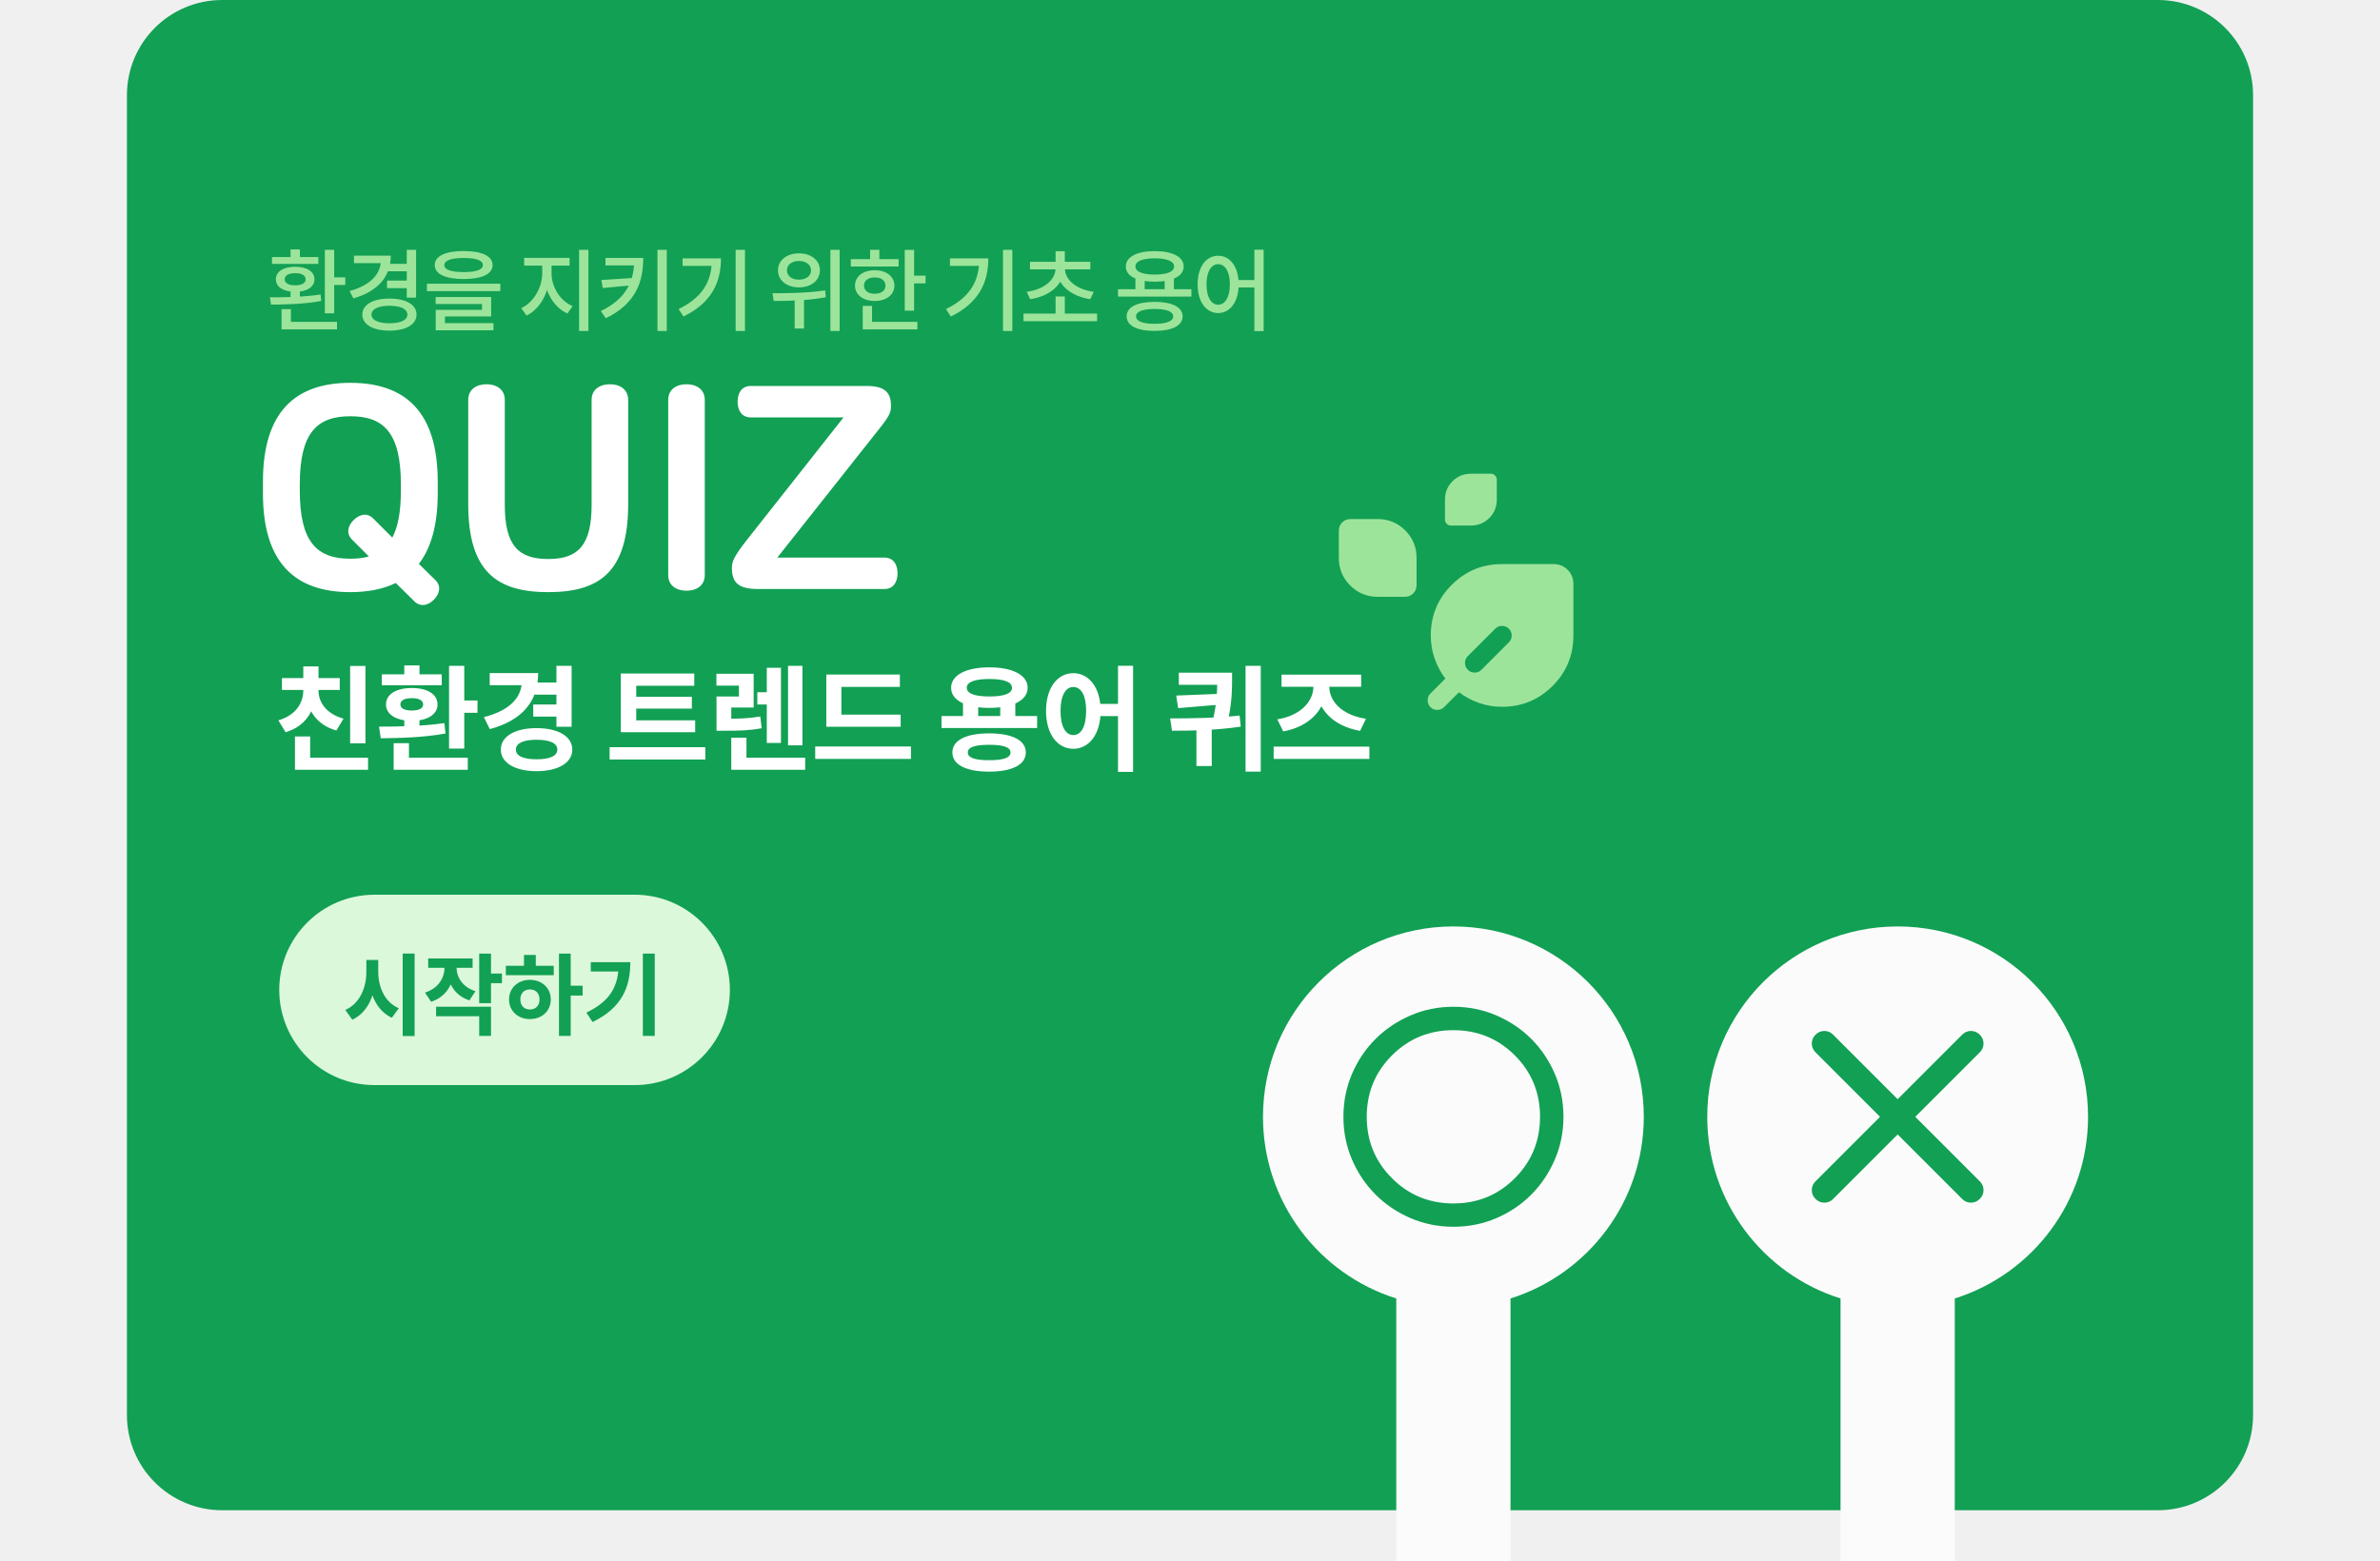
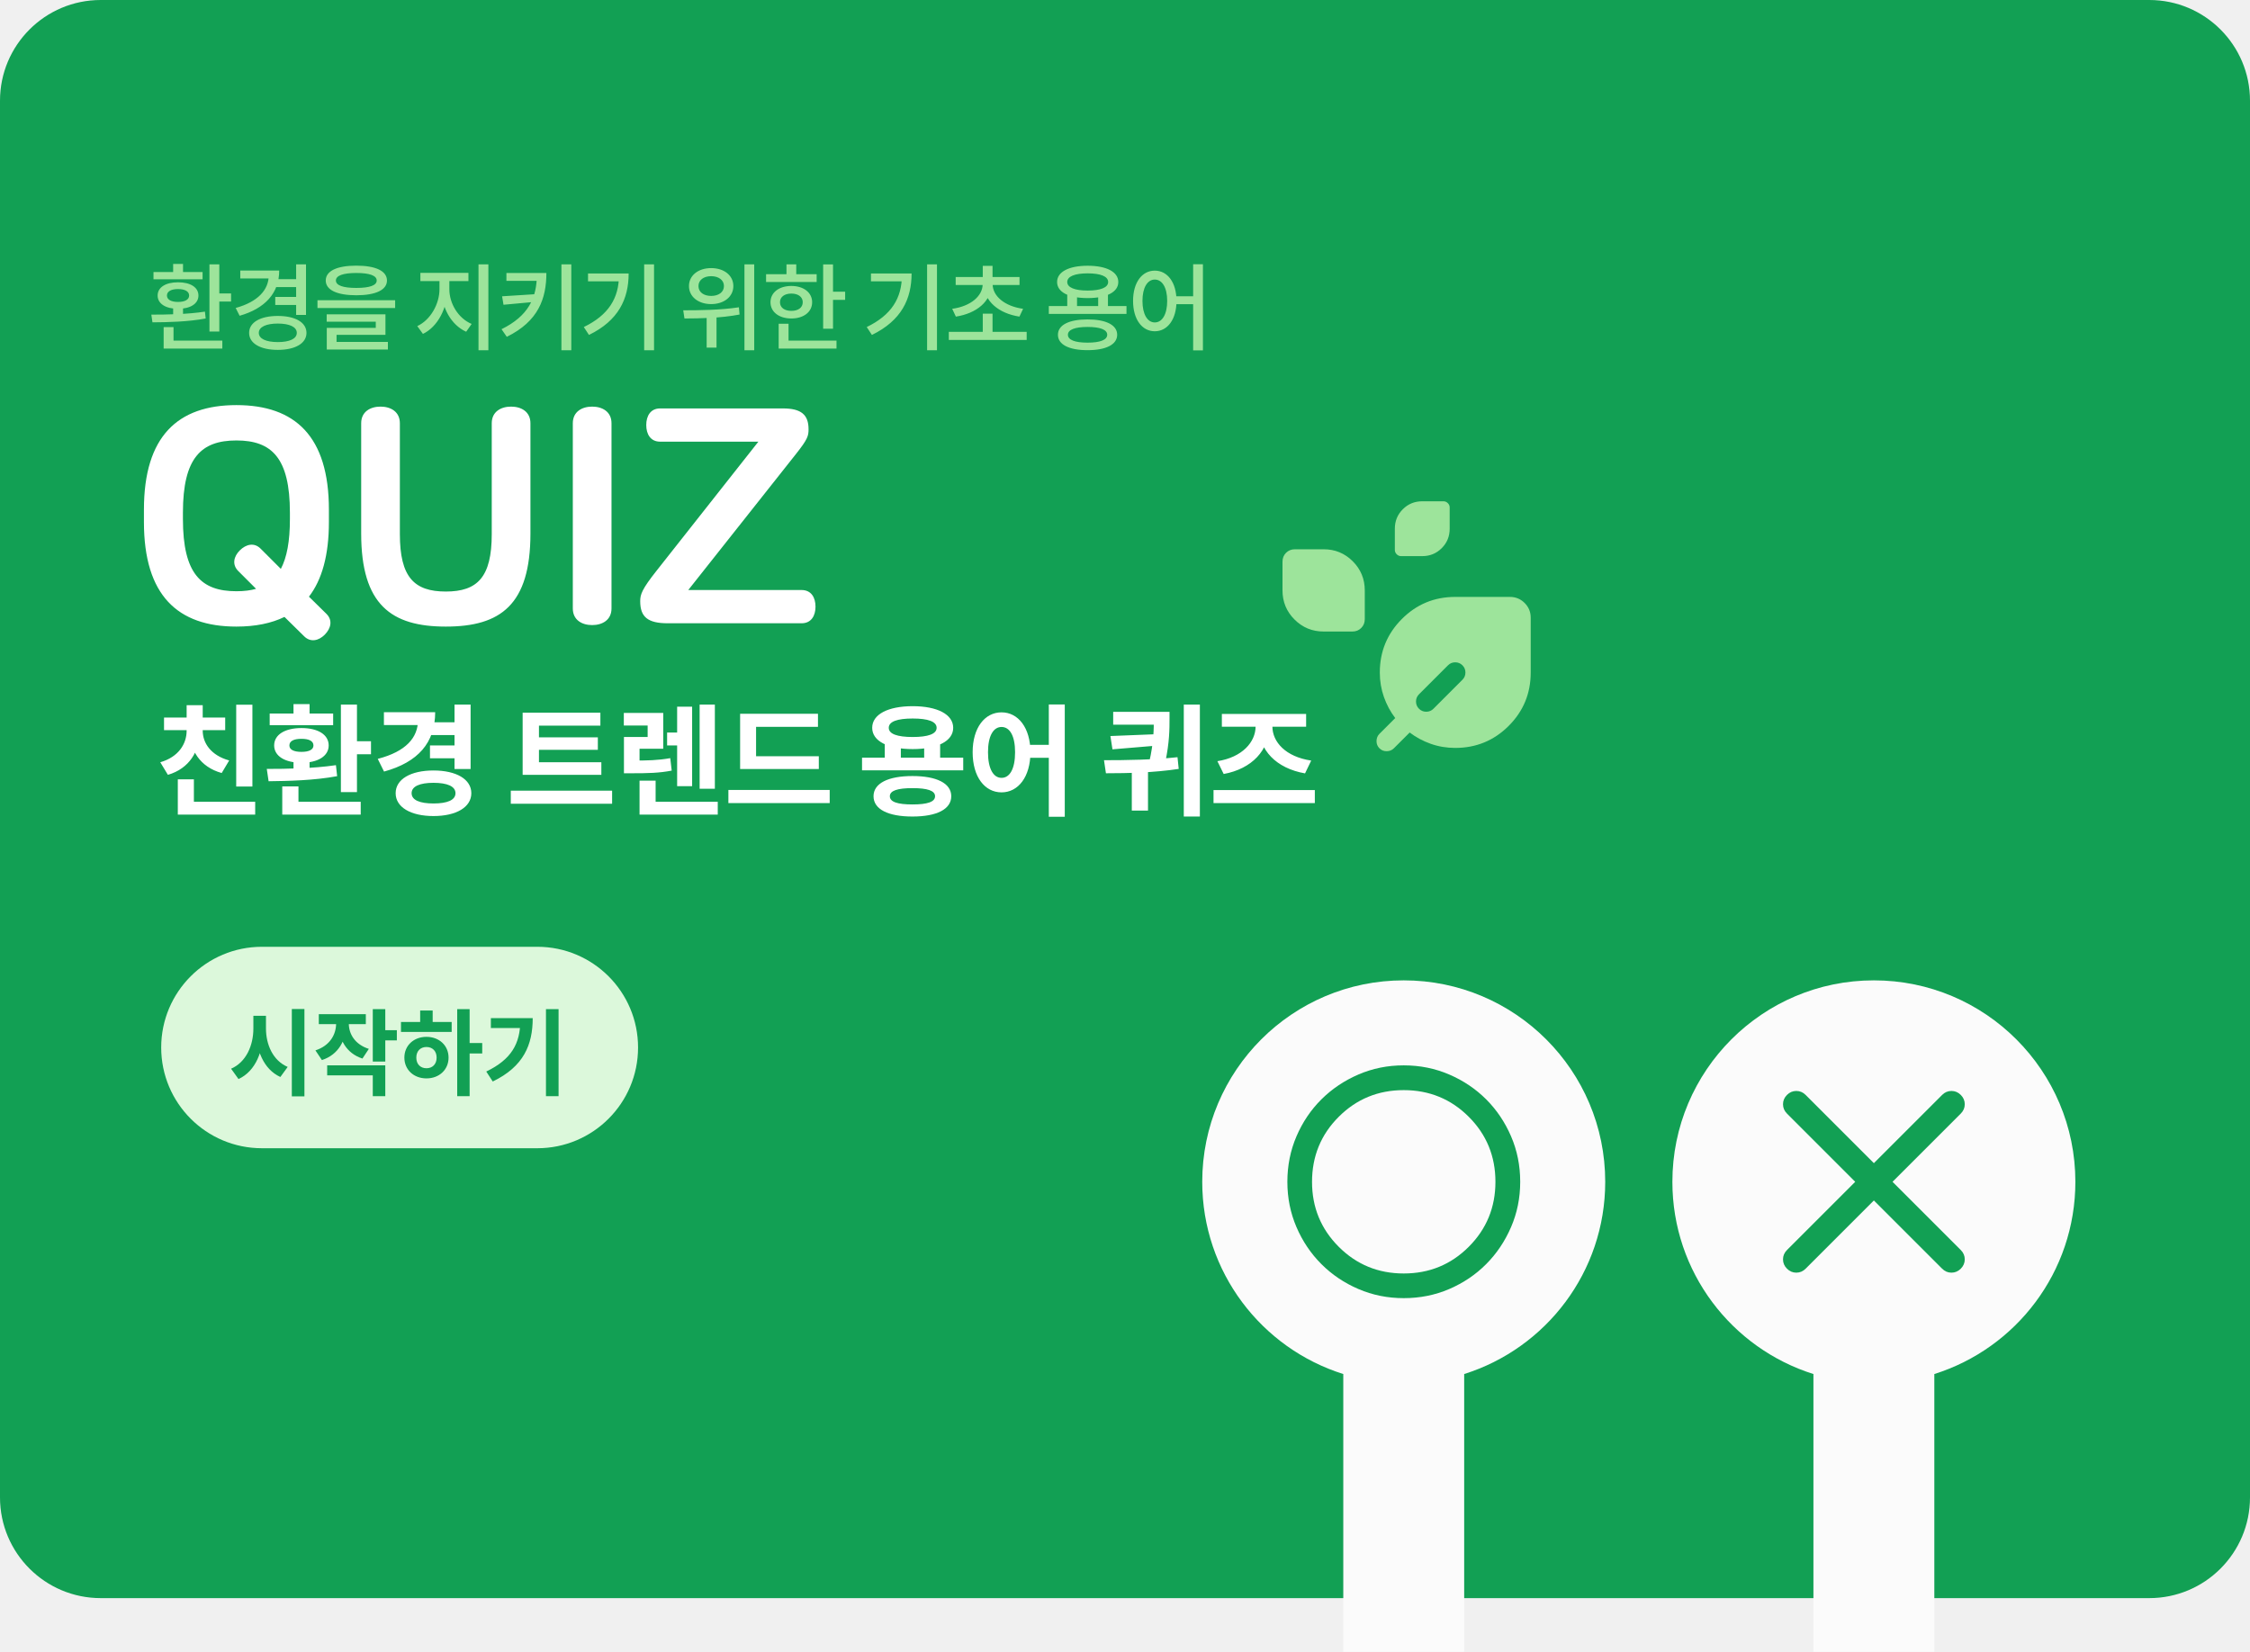
- <svg xmlns="http://www.w3.org/2000/svg" width="375" height="246" viewBox="0 0 375 246" fill="none">
-   <rect x="20" width="335" height="238" rx="15" fill="#12A054" />
-   <path fill-rule="evenodd" clip-rule="evenodd" d="M238 204.627C250.171 200.804 259 189.433 259 176C259 159.431 245.569 146 229 146C212.431 146 199 159.431 199 176C199 189.433 207.829 200.804 220 204.627V246H238V204.627Z" fill="#FBFBFB" />
-   <mask id="mask0_350_5187" style="mask-type:alpha" maskUnits="userSpaceOnUse" x="209" y="156" width="40" height="40">
-     <rect x="209" y="156" width="40" height="40" fill="#D9D9D9" />
+ <svg xmlns="http://www.w3.org/2000/svg" width="335" height="246" viewBox="0 0 335 246" fill="none">
+   <rect width="335" height="238" rx="15" fill="#12A054" />
+   <path fill-rule="evenodd" clip-rule="evenodd" d="M218 204.627C230.171 200.804 239 189.433 239 176C239 159.431 225.569 146 209 146C192.431 146 179 159.431 179 176C179 189.433 187.829 200.804 200 204.627V246H218V204.627Z" fill="#FBFBFB" />
+   <mask id="mask0_955_5282" style="mask-type:alpha" maskUnits="userSpaceOnUse" x="189" y="156" width="40" height="40">
+     <rect x="189" y="156" width="40" height="40" fill="#D9D9D9" />
  </mask>
-   <g mask="url(#mask0_350_5187)">
-     <path d="M229.002 193.326C226.609 193.326 224.359 192.874 222.253 191.968C220.147 191.063 218.31 189.827 216.742 188.258C215.173 186.69 213.937 184.854 213.031 182.749C212.126 180.644 211.674 178.395 211.674 176.002C211.674 173.591 212.126 171.332 213.031 169.226C213.937 167.119 215.172 165.287 216.739 163.727C218.306 162.167 220.142 160.933 222.247 160.023C224.353 159.113 226.602 158.658 228.996 158.658C231.409 158.658 233.669 159.113 235.776 160.022C237.884 160.931 239.717 162.164 241.276 163.722C242.834 165.281 244.068 167.113 244.978 169.22C245.887 171.326 246.342 173.586 246.342 176C246.342 178.395 245.887 180.645 244.977 182.751C244.067 184.857 242.833 186.693 241.273 188.26C239.713 189.827 237.881 191.063 235.777 191.968C233.672 192.874 231.414 193.326 229.002 193.326ZM229 189.653C232.808 189.653 236.035 188.328 238.682 185.678C241.33 183.028 242.653 179.802 242.653 176C242.653 172.192 241.33 168.965 238.682 166.318C236.035 163.67 232.805 162.347 228.992 162.347C225.198 162.347 221.975 163.67 219.324 166.318C216.672 168.965 215.347 172.195 215.347 176.008C215.347 179.802 216.672 183.025 219.322 185.676C221.972 188.328 225.198 189.653 229 189.653Z" fill="#12A054" />
+   <g mask="url(#mask0_955_5282)">
+     <path d="M209.002 193.326C206.609 193.326 204.359 192.874 202.253 191.968C200.147 191.063 198.31 189.827 196.742 188.258C195.173 186.69 193.937 184.854 193.031 182.749C192.126 180.644 191.674 178.395 191.674 176.002C191.674 173.591 192.126 171.332 193.031 169.226C193.937 167.119 195.172 165.287 196.739 163.727C198.306 162.167 200.142 160.933 202.247 160.023C204.353 159.113 206.602 158.658 208.996 158.658C211.409 158.658 213.669 159.113 215.776 160.022C217.884 160.931 219.717 162.164 221.276 163.722C222.834 165.281 224.068 167.113 224.978 169.22C225.887 171.326 226.342 173.586 226.342 176C226.342 178.395 225.887 180.645 224.977 182.751C224.067 184.857 222.833 186.693 221.273 188.26C219.713 189.827 217.881 191.063 215.777 191.968C213.672 192.874 211.414 193.326 209.002 193.326ZM209 189.653C212.808 189.653 216.035 188.328 218.682 185.678C221.33 183.028 222.653 179.802 222.653 176C222.653 172.192 221.33 168.965 218.682 166.318C216.035 163.67 212.805 162.347 208.992 162.347C205.198 162.347 201.975 163.67 199.324 166.318C196.672 168.965 195.347 172.195 195.347 176.008C195.347 179.802 196.672 183.025 199.322 185.676C201.972 188.328 205.198 189.653 209 189.653Z" fill="#12A054" />
  </g>
-   <path fill-rule="evenodd" clip-rule="evenodd" d="M308 204.627C320.171 200.804 329 189.433 329 176C329 159.431 315.569 146 299 146C282.431 146 269 159.431 269 176C269 189.433 277.829 200.804 290 204.627V246H308V204.627Z" fill="#FBFBFB" />
-   <mask id="mask1_350_5187" style="mask-type:alpha" maskUnits="userSpaceOnUse" x="275" y="152" width="48" height="48">
-     <rect x="275" y="152" width="48" height="48" fill="#D9D9D9" />
+   <path fill-rule="evenodd" clip-rule="evenodd" d="M288 204.627C300.171 200.804 309 189.433 309 176C309 159.431 295.569 146 279 146C262.431 146 249 159.431 249 176C249 189.433 257.829 200.804 270 204.627V246H288V204.627Z" fill="#FBFBFB" />
+   <mask id="mask1_955_5282" style="mask-type:alpha" maskUnits="userSpaceOnUse" x="255" y="152" width="48" height="48">
+     <rect x="255" y="152" width="48" height="48" fill="#D9D9D9" />
  </mask>
-   <g mask="url(#mask1_350_5187)">
-     <path d="M299 178.778L288.839 188.939C288.445 189.334 287.982 189.531 287.45 189.531C286.918 189.531 286.455 189.334 286.061 188.939C285.667 188.545 285.47 188.082 285.47 187.55C285.47 187.018 285.667 186.555 286.061 186.161L296.222 176L286.061 165.839C285.667 165.445 285.47 164.982 285.47 164.45C285.47 163.918 285.667 163.455 286.061 163.061C286.455 162.667 286.918 162.47 287.45 162.47C287.982 162.47 288.445 162.667 288.839 163.061L299 173.222L309.161 163.061C309.555 162.667 310.018 162.47 310.55 162.47C311.082 162.47 311.545 162.667 311.939 163.061C312.334 163.455 312.531 163.918 312.531 164.45C312.531 164.982 312.334 165.445 311.939 165.839L301.778 176L311.939 186.161C312.334 186.555 312.531 187.018 312.531 187.55C312.531 188.082 312.334 188.545 311.939 188.939C311.545 189.334 311.082 189.531 310.55 189.531C310.018 189.531 309.555 189.334 309.161 188.939L299 178.778Z" fill="#12A054" />
+   <g mask="url(#mask1_955_5282)">
+     <path d="M279 178.778L268.839 188.939C268.445 189.334 267.982 189.531 267.45 189.531C266.918 189.531 266.455 189.334 266.061 188.939C265.667 188.545 265.47 188.082 265.47 187.55C265.47 187.018 265.667 186.555 266.061 186.161L276.222 176L266.061 165.839C265.667 165.445 265.47 164.982 265.47 164.45C265.47 163.918 265.667 163.455 266.061 163.061C266.455 162.667 266.918 162.47 267.45 162.47C267.982 162.47 268.445 162.667 268.839 163.061L279 173.222L289.161 163.061C289.555 162.667 290.018 162.47 290.55 162.47C291.082 162.47 291.545 162.667 291.939 163.061C292.334 163.455 292.531 163.918 292.531 164.45C292.531 164.982 292.334 165.445 291.939 165.839L281.778 176L291.939 186.161C292.334 186.555 292.531 187.018 292.531 187.55C292.531 188.082 292.334 188.545 291.939 188.939C291.545 189.334 291.082 189.531 290.55 189.531C290.018 189.531 289.555 189.334 289.161 188.939L279 178.778Z" fill="#12A054" />
  </g>
-   <path d="M55.2 60.33C63.93 60.33 68.97 64.965 68.97 75.9V77.745C68.97 82.695 67.935 86.34 66 88.86L68.61 91.425C69.555 92.37 69.285 93.585 68.34 94.53C67.44 95.43 66.225 95.7 65.28 94.755L62.355 91.875C60.42 92.82 58.035 93.315 55.2 93.315C46.47 93.315 41.43 88.68 41.43 77.745V75.9C41.43 64.965 46.47 60.33 55.2 60.33ZM55.2 65.595C49.935 65.595 47.235 68.205 47.235 76.35V77.295C47.235 85.44 49.935 88.05 55.2 88.05C56.37 88.05 57.36 87.915 58.125 87.69L55.47 85.035C54.525 84.09 54.795 82.875 55.695 81.975C56.64 81.03 57.855 80.76 58.8 81.705L61.815 84.72C62.715 83.01 63.165 80.625 63.165 77.295V76.35C63.165 68.205 60.465 65.595 55.2 65.595ZM76.656 60.555C78.186 60.555 79.536 61.32 79.536 63.03V79.545C79.536 85.935 81.651 88.095 86.376 88.095C91.101 88.095 93.216 85.935 93.216 79.545V63.03C93.216 61.32 94.566 60.555 96.096 60.555C97.626 60.555 98.976 61.32 98.976 63.03V79.455C98.976 90.075 94.521 93.315 86.376 93.315C78.276 93.315 73.776 90.075 73.776 79.455V63.03C73.776 61.32 75.126 60.555 76.656 60.555ZM108.166 60.555C109.696 60.555 111.046 61.32 111.046 63.03V90.615C111.046 92.325 109.696 93.09 108.166 93.09C106.636 93.09 105.286 92.325 105.286 90.615V63.03C105.286 61.32 106.636 60.555 108.166 60.555ZM118.29 60.825H136.56C139.305 60.825 140.385 61.77 140.385 63.93C140.385 64.92 140.25 65.415 138.54 67.575L122.475 87.87H139.35C140.79 87.87 141.42 88.995 141.42 90.345C141.42 91.695 140.79 92.82 139.35 92.82H119.415C116.445 92.82 115.32 91.875 115.32 89.535C115.32 88.545 115.545 87.78 117.795 84.945L132.915 65.775H118.29C116.85 65.775 116.22 64.65 116.22 63.3C116.22 61.95 116.85 60.825 118.29 60.825Z" fill="white" />
-   <mask id="mask2_350_5187" style="mask-type:alpha" maskUnits="userSpaceOnUse" x="204" y="68" width="49" height="49">
-     <rect x="204" y="68" width="49" height="49" fill="#D9D9D9" />
+   <path d="M35.2 60.33C43.93 60.33 48.97 64.965 48.97 75.9V77.745C48.97 82.695 47.935 86.34 46 88.86L48.61 91.425C49.555 92.37 49.285 93.585 48.34 94.53C47.44 95.43 46.225 95.7 45.28 94.755L42.355 91.875C40.42 92.82 38.035 93.315 35.2 93.315C26.47 93.315 21.43 88.68 21.43 77.745V75.9C21.43 64.965 26.47 60.33 35.2 60.33ZM35.2 65.595C29.935 65.595 27.235 68.205 27.235 76.35V77.295C27.235 85.44 29.935 88.05 35.2 88.05C36.37 88.05 37.36 87.915 38.125 87.69L35.47 85.035C34.525 84.09 34.795 82.875 35.695 81.975C36.64 81.03 37.855 80.76 38.8 81.705L41.815 84.72C42.715 83.01 43.165 80.625 43.165 77.295V76.35C43.165 68.205 40.465 65.595 35.2 65.595ZM56.656 60.555C58.186 60.555 59.536 61.32 59.536 63.03V79.545C59.536 85.935 61.651 88.095 66.376 88.095C71.101 88.095 73.216 85.935 73.216 79.545V63.03C73.216 61.32 74.566 60.555 76.096 60.555C77.626 60.555 78.976 61.32 78.976 63.03V79.455C78.976 90.075 74.521 93.315 66.376 93.315C58.276 93.315 53.776 90.075 53.776 79.455V63.03C53.776 61.32 55.126 60.555 56.656 60.555ZM88.166 60.555C89.696 60.555 91.046 61.32 91.046 63.03V90.615C91.046 92.325 89.696 93.09 88.166 93.09C86.636 93.09 85.286 92.325 85.286 90.615V63.03C85.286 61.32 86.636 60.555 88.166 60.555ZM98.29 60.825H116.56C119.305 60.825 120.385 61.77 120.385 63.93C120.385 64.92 120.25 65.415 118.54 67.575L102.475 87.87H119.35C120.79 87.87 121.42 88.995 121.42 90.345C121.42 91.695 120.79 92.82 119.35 92.82H99.415C96.445 92.82 95.32 91.875 95.32 89.535C95.32 88.545 95.545 87.78 97.795 84.945L112.915 65.775H98.29C96.85 65.775 96.22 64.65 96.22 63.3C96.22 61.95 96.85 60.825 98.29 60.825Z" fill="white" />
+   <mask id="mask2_955_5282" style="mask-type:alpha" maskUnits="userSpaceOnUse" x="184" y="68" width="49" height="49">
+     <rect x="184" y="68" width="49" height="49" fill="#D9D9D9" />
  </mask>
-   <g mask="url(#mask2_350_5187)">
-     <path d="M228.598 82.821C228.352 82.821 228.137 82.728 227.952 82.544C227.768 82.359 227.676 82.144 227.676 81.898V78.738C227.676 77.596 228.071 76.63 228.861 75.84C229.652 75.049 230.618 74.654 231.759 74.654H234.919C235.165 74.654 235.381 74.747 235.565 74.931C235.75 75.116 235.842 75.331 235.842 75.577V78.738C235.842 79.879 235.447 80.845 234.656 81.635C233.866 82.426 232.9 82.821 231.759 82.821H228.598ZM217.075 94.05C215.376 94.05 213.93 93.454 212.738 92.261C211.546 91.069 210.95 89.624 210.95 87.925V83.645C210.95 83.119 211.126 82.68 211.478 82.328C211.83 81.976 212.269 81.8 212.795 81.8H217.075C218.773 81.8 220.219 82.396 221.411 83.588C222.603 84.781 223.2 86.226 223.2 87.925V92.205C223.2 92.731 223.024 93.17 222.671 93.522C222.319 93.874 221.88 94.05 221.354 94.05H217.075ZM236.667 111.384C235.392 111.384 234.177 111.18 233.021 110.772C231.865 110.364 230.82 109.802 229.886 109.088L227.534 111.439C227.251 111.722 226.896 111.867 226.468 111.873C226.04 111.88 225.678 111.735 225.383 111.439C225.087 111.144 224.942 110.782 224.949 110.354C224.955 109.926 225.1 109.571 225.383 109.288L227.734 106.936C227.02 106.001 226.458 104.956 226.05 103.801C225.642 102.645 225.438 101.43 225.438 100.155C225.438 97.04 226.53 94.385 228.716 92.189C230.902 89.993 233.552 88.895 236.667 88.895H244.806C245.667 88.895 246.399 89.196 247.003 89.8C247.606 90.403 247.907 91.135 247.907 91.996V100.155C247.907 103.27 246.813 105.92 244.623 108.106C242.434 110.292 239.781 111.384 236.667 111.384ZM231.272 105.55C231.568 105.846 231.926 105.994 232.348 105.994C232.769 105.994 233.128 105.846 233.424 105.55L237.742 101.231C238.038 100.935 238.186 100.577 238.186 100.155C238.186 99.734 238.038 99.375 237.742 99.079C237.447 98.784 237.088 98.636 236.667 98.636C236.245 98.636 235.887 98.784 235.591 99.079L231.272 103.398C230.976 103.694 230.828 104.053 230.828 104.474C230.828 104.896 230.976 105.254 231.272 105.55Z" fill="#9DE49B" />
+   <g mask="url(#mask2_955_5282)">
+     <path d="M208.598 82.821C208.352 82.821 208.137 82.728 207.952 82.544C207.768 82.359 207.676 82.144 207.676 81.898V78.738C207.676 77.596 208.071 76.63 208.861 75.84C209.652 75.049 210.618 74.654 211.759 74.654H214.919C215.165 74.654 215.381 74.747 215.565 74.931C215.75 75.116 215.842 75.331 215.842 75.577V78.738C215.842 79.879 215.447 80.845 214.656 81.635C213.866 82.426 212.9 82.821 211.759 82.821H208.598ZM197.075 94.05C195.376 94.05 193.93 93.454 192.738 92.261C191.546 91.069 190.95 89.624 190.95 87.925V83.645C190.95 83.119 191.126 82.68 191.478 82.328C191.83 81.976 192.269 81.8 192.795 81.8H197.075C198.773 81.8 200.219 82.396 201.411 83.588C202.603 84.781 203.2 86.226 203.2 87.925V92.205C203.2 92.731 203.024 93.17 202.671 93.522C202.319 93.874 201.88 94.05 201.354 94.05H197.075ZM216.667 111.384C215.392 111.384 214.177 111.18 213.021 110.772C211.865 110.364 210.82 109.802 209.886 109.088L207.534 111.439C207.251 111.722 206.896 111.867 206.468 111.873C206.04 111.88 205.678 111.735 205.383 111.439C205.087 111.144 204.942 110.782 204.949 110.354C204.955 109.926 205.1 109.571 205.383 109.288L207.734 106.936C207.02 106.001 206.458 104.956 206.05 103.801C205.642 102.645 205.438 101.43 205.438 100.155C205.438 97.04 206.53 94.385 208.716 92.189C210.902 89.993 213.552 88.895 216.667 88.895H224.806C225.667 88.895 226.399 89.196 227.003 89.8C227.606 90.403 227.907 91.135 227.907 91.996V100.155C227.907 103.27 226.813 105.92 224.623 108.106C222.434 110.292 219.781 111.384 216.667 111.384ZM211.272 105.55C211.568 105.846 211.926 105.994 212.348 105.994C212.769 105.994 213.128 105.846 213.424 105.55L217.742 101.231C218.038 100.935 218.186 100.577 218.186 100.155C218.186 99.734 218.038 99.375 217.742 99.079C217.447 98.784 217.088 98.636 216.667 98.636C216.245 98.636 215.887 98.784 215.591 99.079L211.272 103.398C210.976 103.694 210.828 104.053 210.828 104.474C210.828 104.896 210.976 105.254 211.272 105.55Z" fill="#9DE49B" />
  </g>
-   <path d="M55.168 104.952H57.58V117.138H55.168V104.952ZM46.474 119.406H57.994V121.314H46.474V119.406ZM46.474 116.058H48.868V120.522H46.474V116.058ZM47.788 108.228H49.75V108.822C49.75 111.81 48.22 114.456 44.998 115.392L43.864 113.52C46.6 112.728 47.788 110.766 47.788 108.822V108.228ZM48.238 108.228H50.182V108.822C50.182 110.64 51.388 112.494 54.124 113.25L53.008 115.122C49.768 114.222 48.238 111.684 48.238 108.822V108.228ZM44.422 106.86H53.53V108.732H44.422V106.86ZM47.788 105.024H50.182V107.634H47.788V105.024ZM70.755 104.934H73.149V117.966H70.755V104.934ZM72.303 110.388H75.237V112.332H72.303V110.388ZM62.025 119.406H73.707V121.314H62.025V119.406ZM62.025 117.12H64.437V119.964H62.025V117.12ZM63.699 112.944H66.093V115.374H63.699V112.944ZM59.991 116.346L59.721 114.51C62.619 114.51 66.633 114.456 70.017 113.952L70.197 115.59C66.741 116.238 62.835 116.31 59.991 116.346ZM60.153 106.266H69.603V107.994H60.153V106.266ZM64.887 108.426C67.335 108.426 68.937 109.398 68.937 111.018C68.937 112.602 67.335 113.592 64.887 113.592C62.439 113.592 60.819 112.602 60.819 111.018C60.819 109.398 62.439 108.426 64.887 108.426ZM64.887 110.028C63.753 110.028 63.087 110.352 63.087 111.018C63.087 111.648 63.753 111.972 64.887 111.972C66.003 111.972 66.669 111.648 66.669 111.018C66.669 110.352 66.003 110.028 64.887 110.028ZM63.699 104.862H66.093V107.004H63.699V104.862ZM84.145 107.562H88.051V109.47H84.145V107.562ZM84.019 111.018H87.925V112.926H84.019V111.018ZM87.673 104.934H90.067V114.528H87.673V104.934ZM82.237 106.068H84.793C84.793 110.604 82.237 113.52 77.179 114.906L76.243 113.016C80.473 111.918 82.237 109.83 82.237 107.22V106.068ZM77.161 106.068H83.911V107.976H77.161V106.068ZM84.541 114.744C87.925 114.744 90.175 116.04 90.175 118.128C90.175 120.216 87.925 121.53 84.541 121.53C81.157 121.53 78.907 120.216 78.907 118.128C78.907 116.04 81.157 114.744 84.541 114.744ZM84.541 116.58C82.507 116.58 81.283 117.102 81.283 118.128C81.283 119.154 82.507 119.658 84.541 119.658C86.593 119.658 87.817 119.154 87.817 118.128C87.817 117.102 86.593 116.58 84.541 116.58ZM97.816 113.52H109.534V115.392H97.816V113.52ZM96.052 117.75H111.136V119.694H96.052V117.75ZM97.816 106.14H109.39V108.066H100.246V114.042H97.816V106.14ZM99.508 109.812H109.012V111.666H99.508V109.812ZM112.898 113.268H114.05C116.426 113.268 117.956 113.232 119.792 112.908L120.008 114.762C118.136 115.122 116.498 115.158 114.05 115.158H112.898V113.268ZM112.88 106.176H118.748V111.504H115.22V114.132H112.898V109.758H116.426V108.048H112.88V106.176ZM119.324 109.092H122.474V111.018H119.324V109.092ZM124.166 104.934H126.434V117.462H124.166V104.934ZM120.818 105.24H123.05V117.084H120.818V105.24ZM115.22 119.406H126.866V121.314H115.22V119.406ZM115.22 116.256H117.614V120.828H115.22V116.256ZM130.195 112.62H141.913V114.528H130.195V112.62ZM128.449 117.642H143.533V119.604H128.449V117.642ZM130.195 106.302H141.787V108.246H132.571V113.412H130.195V106.302ZM151.732 110.514H154.126V113.574H151.732V110.514ZM157.6 110.514H159.976V113.574H157.6V110.514ZM148.348 112.836H163.414V114.726H148.348V112.836ZM155.854 115.572C159.454 115.572 161.632 116.652 161.632 118.578C161.632 120.522 159.454 121.602 155.854 121.602C152.236 121.602 150.058 120.522 150.058 118.578C150.058 116.652 152.236 115.572 155.854 115.572ZM155.854 117.372C153.622 117.372 152.488 117.75 152.488 118.578C152.488 119.424 153.622 119.802 155.854 119.802C158.086 119.802 159.22 119.424 159.22 118.578C159.22 117.75 158.086 117.372 155.854 117.372ZM155.89 105.168C159.562 105.168 161.92 106.392 161.92 108.39C161.92 110.37 159.562 111.558 155.89 111.558C152.2 111.558 149.86 110.37 149.86 108.39C149.86 106.392 152.2 105.168 155.89 105.168ZM155.89 107.004C153.604 107.004 152.326 107.454 152.326 108.39C152.326 109.308 153.604 109.758 155.89 109.758C158.176 109.758 159.454 109.308 159.454 108.39C159.454 107.454 158.176 107.004 155.89 107.004ZM169.118 106.086C171.602 106.086 173.42 108.39 173.42 112.026C173.42 115.698 171.602 118.002 169.118 118.002C166.616 118.002 164.816 115.698 164.816 112.026C164.816 108.39 166.616 106.086 169.118 106.086ZM169.118 108.264C167.912 108.264 167.102 109.578 167.102 112.026C167.102 114.51 167.912 115.842 169.118 115.842C170.342 115.842 171.134 114.51 171.134 112.026C171.134 109.578 170.342 108.264 169.118 108.264ZM176.156 104.916H178.532V121.638H176.156V104.916ZM172.718 110.928H177.164V112.854H172.718V110.928ZM185.741 106.014H192.869V107.922H185.741V106.014ZM191.789 106.014H194.129V107.058C194.129 108.534 194.129 110.532 193.499 113.502H191.105C191.789 110.568 191.789 108.516 191.789 107.058V106.014ZM192.077 109.344V111.054L185.633 111.594L185.327 109.614L192.077 109.344ZM188.513 113.952H190.925V120.72H188.513V113.952ZM196.253 104.934H198.647V121.602H196.253V104.934ZM184.661 115.158L184.373 113.214C187.685 113.214 191.717 113.16 195.317 112.764L195.497 114.51C191.807 115.068 187.919 115.158 184.661 115.158ZM200.68 117.66H215.764V119.604H200.68V117.66ZM206.944 107.238H208.96V108.192C208.96 111.684 206.44 114.492 202.192 115.266L201.256 113.358C204.964 112.782 206.944 110.496 206.944 108.192V107.238ZM207.43 107.238H209.446V108.192C209.446 110.496 211.426 112.71 215.224 113.268L214.306 115.176C209.986 114.42 207.43 111.684 207.43 108.192V107.238ZM201.922 106.32H214.468V108.228H201.922V106.32Z" fill="white" />
-   <path d="M51.184 39.366H52.654V49.376H51.184V39.366ZM52.094 43.706H54.404V44.91H52.094V43.706ZM44.366 50.72H53.102V51.91H44.366V50.72ZM44.366 48.718H45.836V51.07H44.366V48.718ZM45.78 45.568H47.25V47.374H45.78V45.568ZM42.7 48.004L42.532 46.856C44.772 46.856 47.894 46.814 50.512 46.408L50.624 47.43C47.95 47.934 44.912 47.99 42.7 48.004ZM42.854 40.514H50.162V41.592H42.854V40.514ZM46.508 42.04C48.342 42.04 49.546 42.782 49.546 44.014C49.546 45.232 48.342 45.988 46.508 45.988C44.674 45.988 43.47 45.232 43.47 44.014C43.47 42.782 44.674 42.04 46.508 42.04ZM46.508 43.048C45.486 43.048 44.856 43.398 44.856 44.014C44.856 44.616 45.486 44.966 46.508 44.966C47.53 44.966 48.16 44.616 48.16 44.014C48.16 43.398 47.53 43.048 46.508 43.048ZM45.78 39.31H47.25V40.99H45.78V39.31ZM61.095 41.578H64.329V42.754H61.095V41.578ZM60.983 44.224H64.245V45.414H60.983V44.224ZM64.091 39.366H65.561V46.898H64.091V39.366ZM60.017 40.29H61.571C61.571 43.664 59.443 45.946 55.677 47.024L55.089 45.862C58.351 44.966 60.017 43.202 60.017 40.962V40.29ZM55.775 40.29H61.025V41.466H55.775V40.29ZM61.361 47.052C63.951 47.052 65.631 48.004 65.631 49.572C65.631 51.14 63.951 52.106 61.361 52.106C58.771 52.106 57.091 51.14 57.091 49.572C57.091 48.004 58.771 47.052 61.361 47.052ZM61.361 48.186C59.625 48.186 58.533 48.69 58.533 49.572C58.533 50.454 59.625 50.944 61.361 50.944C63.111 50.944 64.189 50.454 64.189 49.572C64.189 48.69 63.111 48.186 61.361 48.186ZM73.05 39.562C75.92 39.562 77.614 40.346 77.614 41.774C77.614 43.188 75.92 43.972 73.05 43.972C70.18 43.972 68.5 43.188 68.5 41.774C68.5 40.346 70.18 39.562 73.05 39.562ZM73.05 40.654C71.076 40.654 70.012 41.046 70.012 41.774C70.012 42.502 71.076 42.88 73.05 42.88C75.038 42.88 76.088 42.502 76.088 41.774C76.088 41.046 75.038 40.654 73.05 40.654ZM67.268 44.714H78.832V45.876H67.268V44.714ZM68.64 46.814H77.39V49.866H70.11V51.238H68.654V48.83H75.948V47.906H68.64V46.814ZM68.654 50.916H77.754V52.05H68.654V50.916ZM85.433 41.284H86.609V43.076C86.609 45.89 85.167 48.676 82.969 49.726L82.129 48.564C84.103 47.654 85.433 45.26 85.433 43.076V41.284ZM85.741 41.284H86.903V43.076C86.903 45.19 88.219 47.402 90.221 48.242L89.409 49.404C87.183 48.41 85.741 45.82 85.741 43.076V41.284ZM82.591 40.64H89.745V41.858H82.591V40.64ZM91.243 39.366H92.713V52.162H91.243V39.366ZM99.936 40.654H101.35C101.35 44.462 100.16 47.85 95.456 50.16L94.672 49.026C98.676 47.052 99.936 44.364 99.936 40.822V40.654ZM95.4 40.654H100.664V41.83H95.4V40.654ZM99.824 43.804V44.938L94.966 45.386L94.756 44.126L99.824 43.804ZM103.59 39.366H105.06V52.162H103.59V39.366ZM115.909 39.366H117.379V52.162H115.909V39.366ZM112.157 40.724H113.599C113.599 44.518 112.087 47.738 107.691 49.88L106.921 48.704C110.603 46.926 112.157 44.392 112.157 40.976V40.724ZM107.551 40.724H112.815V41.9H107.551V40.724ZM125.884 39.926C127.802 39.926 129.188 41.018 129.188 42.6C129.188 44.182 127.802 45.288 125.884 45.288C123.966 45.288 122.58 44.182 122.58 42.6C122.58 41.018 123.966 39.926 125.884 39.926ZM125.884 41.13C124.778 41.13 123.994 41.704 123.994 42.6C123.994 43.51 124.778 44.07 125.884 44.07C126.99 44.07 127.788 43.51 127.788 42.6C127.788 41.704 126.99 41.13 125.884 41.13ZM125.212 46.646H126.682V51.77H125.212V46.646ZM130.84 39.366H132.296V52.162H130.84V39.366ZM121.908 47.43L121.726 46.212C124.036 46.212 127.242 46.184 130.014 45.764L130.112 46.842C127.27 47.388 124.19 47.416 121.908 47.43ZM142.557 39.38H144.027V48.956H142.557V39.38ZM143.593 43.44H145.833V44.658H143.593V43.44ZM134.059 40.836H141.591V41.998H134.059V40.836ZM137.825 42.586C139.645 42.586 140.919 43.566 140.919 45.008C140.919 46.464 139.645 47.43 137.825 47.43C135.991 47.43 134.717 46.464 134.717 45.008C134.717 43.566 135.991 42.586 137.825 42.586ZM137.825 43.72C136.817 43.72 136.131 44.21 136.131 45.008C136.131 45.82 136.817 46.296 137.825 46.296C138.833 46.296 139.519 45.82 139.519 45.008C139.519 44.21 138.833 43.72 137.825 43.72ZM137.097 39.366H138.553V41.41H137.097V39.366ZM135.935 50.72H144.545V51.91H135.935V50.72ZM135.935 48.214H137.405V51.224H135.935V48.214ZM158.035 39.366H159.505V52.162H158.035V39.366ZM154.283 40.724H155.725C155.725 44.518 154.213 47.738 149.817 49.88L149.047 48.704C152.729 46.926 154.283 44.392 154.283 40.976V40.724ZM149.677 40.724H154.941V41.9H149.677V40.724ZM161.268 49.418H172.86V50.622H161.268V49.418ZM166.322 46.716H167.778V50.048H166.322V46.716ZM166.308 42.04H167.61V42.32C167.61 44.854 165.426 46.674 162.318 47.15L161.772 45.988C164.544 45.61 166.308 44.07 166.308 42.32V42.04ZM166.504 42.04H167.792V42.32C167.792 44.07 169.556 45.61 172.328 45.988L171.782 47.15C168.688 46.674 166.504 44.854 166.504 42.32V42.04ZM162.29 41.256H171.796V42.446H162.29V41.256ZM166.322 39.59H167.778V41.718H166.322V39.59ZM178.901 43.678H180.357V46.058H178.901V43.678ZM183.507 43.678H184.963V46.058H183.507V43.678ZM176.157 45.582H187.721V46.744H176.157V45.582ZM181.925 47.57C184.669 47.57 186.335 48.396 186.335 49.852C186.335 51.322 184.669 52.148 181.925 52.148C179.167 52.148 177.515 51.322 177.515 49.852C177.515 48.396 179.167 47.57 181.925 47.57ZM181.925 48.69C180.049 48.69 178.999 49.096 178.999 49.852C178.999 50.622 180.049 51.028 181.925 51.028C183.801 51.028 184.851 50.622 184.851 49.852C184.851 49.096 183.801 48.69 181.925 48.69ZM181.939 39.576C184.739 39.576 186.503 40.486 186.503 41.998C186.503 43.51 184.739 44.392 181.939 44.392C179.139 44.392 177.389 43.51 177.389 41.998C177.389 40.486 179.139 39.576 181.939 39.576ZM181.939 40.71C180.035 40.71 178.901 41.158 178.901 41.998C178.901 42.824 180.035 43.272 181.939 43.272C183.857 43.272 184.991 42.824 184.991 41.998C184.991 41.158 183.857 40.71 181.939 40.71ZM191.934 40.304C193.824 40.304 195.168 42.054 195.168 44.812C195.168 47.57 193.824 49.334 191.934 49.334C190.044 49.334 188.7 47.57 188.7 44.812C188.7 42.054 190.044 40.304 191.934 40.304ZM191.934 41.634C190.842 41.634 190.1 42.824 190.1 44.812C190.1 46.814 190.842 48.018 191.934 48.018C193.04 48.018 193.782 46.814 193.782 44.812C193.782 42.824 193.04 41.634 191.934 41.634ZM197.646 39.352H199.102V52.176H197.646V39.352ZM194.72 44.126H198.276V45.302H194.72V44.126Z" fill="#9DE49B" />
-   <rect x="44" y="141" width="71" height="30" rx="15" fill="#DCF8DB" />
-   <path d="M57.724 151.276H59.236V153.166C59.236 156.498 58.088 159.508 55.512 160.698L54.406 159.158C56.66 158.178 57.724 155.686 57.724 153.166V151.276ZM58.088 151.276H59.6V153.166C59.6 155.56 60.622 157.94 62.834 158.892L61.742 160.39C59.236 159.242 58.088 156.358 58.088 153.166V151.276ZM63.45 150.268H65.326V163.274H63.45V150.268ZM70.043 151.612H71.569V152.424C71.569 154.874 70.407 157.072 67.929 157.87L66.963 156.428C69.133 155.728 70.043 154.048 70.043 152.424V151.612ZM70.421 151.612H71.933V152.424C71.933 153.95 72.815 155.532 74.915 156.204L73.963 157.646C71.541 156.862 70.421 154.748 70.421 152.424V151.612ZM67.467 151.038H74.467V152.522H67.467V151.038ZM75.503 150.282H77.365V158.094H75.503V150.282ZM76.847 153.418H79.087V154.944H76.847V153.418ZM68.713 158.654H77.365V163.246H75.503V160.152H68.713V158.654ZM88.074 150.282H89.922V163.246H88.074V150.282ZM89.502 155.336H91.798V156.89H89.502V155.336ZM79.702 152.2H87.248V153.684H79.702V152.2ZM83.496 154.412C85.386 154.412 86.786 155.7 86.786 157.506C86.786 159.312 85.386 160.6 83.496 160.6C81.606 160.6 80.206 159.312 80.206 157.506C80.206 155.7 81.606 154.412 83.496 154.412ZM83.496 155.924C82.614 155.924 81.984 156.512 81.984 157.506C81.984 158.5 82.614 159.088 83.496 159.088C84.378 159.088 85.008 158.5 85.008 157.506C85.008 156.512 84.378 155.924 83.496 155.924ZM82.558 150.492H84.42V152.76H82.558V150.492ZM101.289 150.282H103.165V163.246H101.289V150.282ZM97.467 151.626H99.315C99.315 155.588 97.971 158.836 93.365 161.062L92.399 159.578C96.123 157.786 97.467 155.434 97.467 151.962V151.626ZM93.085 151.626H98.349V153.096H93.085V151.626Z" fill="#12A054" />
+   <path d="M35.168 104.952H37.58V117.138H35.168V104.952ZM26.474 119.406H37.994V121.314H26.474V119.406ZM26.474 116.058H28.868V120.522H26.474V116.058ZM27.788 108.228H29.75V108.822C29.75 111.81 28.22 114.456 24.998 115.392L23.864 113.52C26.6 112.728 27.788 110.766 27.788 108.822V108.228ZM28.238 108.228H30.182V108.822C30.182 110.64 31.388 112.494 34.124 113.25L33.008 115.122C29.768 114.222 28.238 111.684 28.238 108.822V108.228ZM24.422 106.86H33.53V108.732H24.422V106.86ZM27.788 105.024H30.182V107.634H27.788V105.024ZM50.755 104.934H53.149V117.966H50.755V104.934ZM52.303 110.388H55.237V112.332H52.303V110.388ZM42.025 119.406H53.707V121.314H42.025V119.406ZM42.025 117.12H44.437V119.964H42.025V117.12ZM43.699 112.944H46.093V115.374H43.699V112.944ZM39.991 116.346L39.721 114.51C42.619 114.51 46.633 114.456 50.017 113.952L50.197 115.59C46.741 116.238 42.835 116.31 39.991 116.346ZM40.153 106.266H49.603V107.994H40.153V106.266ZM44.887 108.426C47.335 108.426 48.937 109.398 48.937 111.018C48.937 112.602 47.335 113.592 44.887 113.592C42.439 113.592 40.819 112.602 40.819 111.018C40.819 109.398 42.439 108.426 44.887 108.426ZM44.887 110.028C43.753 110.028 43.087 110.352 43.087 111.018C43.087 111.648 43.753 111.972 44.887 111.972C46.003 111.972 46.669 111.648 46.669 111.018C46.669 110.352 46.003 110.028 44.887 110.028ZM43.699 104.862H46.093V107.004H43.699V104.862ZM64.145 107.562H68.051V109.47H64.145V107.562ZM64.019 111.018H67.925V112.926H64.019V111.018ZM67.673 104.934H70.067V114.528H67.673V104.934ZM62.237 106.068H64.793C64.793 110.604 62.237 113.52 57.179 114.906L56.243 113.016C60.473 111.918 62.237 109.83 62.237 107.22V106.068ZM57.161 106.068H63.911V107.976H57.161V106.068ZM64.541 114.744C67.925 114.744 70.175 116.04 70.175 118.128C70.175 120.216 67.925 121.53 64.541 121.53C61.157 121.53 58.907 120.216 58.907 118.128C58.907 116.04 61.157 114.744 64.541 114.744ZM64.541 116.58C62.507 116.58 61.283 117.102 61.283 118.128C61.283 119.154 62.507 119.658 64.541 119.658C66.593 119.658 67.817 119.154 67.817 118.128C67.817 117.102 66.593 116.58 64.541 116.58ZM77.816 113.52H89.534V115.392H77.816V113.52ZM76.052 117.75H91.136V119.694H76.052V117.75ZM77.816 106.14H89.39V108.066H80.246V114.042H77.816V106.14ZM79.508 109.812H89.012V111.666H79.508V109.812ZM92.898 113.268H94.05C96.427 113.268 97.957 113.232 99.793 112.908L100.008 114.762C98.136 115.122 96.499 115.158 94.05 115.158H92.898V113.268ZM92.88 106.176H98.749V111.504H95.221V114.132H92.898V109.758H96.427V108.048H92.88V106.176ZM99.325 109.092H102.474V111.018H99.325V109.092ZM104.166 104.934H106.434V117.462H104.166V104.934ZM100.818 105.24H103.05V117.084H100.818V105.24ZM95.221 119.406H106.866V121.314H95.221V119.406ZM95.221 116.256H97.615V120.828H95.221V116.256ZM110.195 112.62H121.913V114.528H110.195V112.62ZM108.449 117.642H123.533V119.604H108.449V117.642ZM110.195 106.302H121.787V108.246H112.571V113.412H110.195V106.302ZM131.732 110.514H134.126V113.574H131.732V110.514ZM137.6 110.514H139.976V113.574H137.6V110.514ZM128.348 112.836H143.414V114.726H128.348V112.836ZM135.854 115.572C139.454 115.572 141.632 116.652 141.632 118.578C141.632 120.522 139.454 121.602 135.854 121.602C132.236 121.602 130.058 120.522 130.058 118.578C130.058 116.652 132.236 115.572 135.854 115.572ZM135.854 117.372C133.622 117.372 132.488 117.75 132.488 118.578C132.488 119.424 133.622 119.802 135.854 119.802C138.086 119.802 139.22 119.424 139.22 118.578C139.22 117.75 138.086 117.372 135.854 117.372ZM135.89 105.168C139.562 105.168 141.92 106.392 141.92 108.39C141.92 110.37 139.562 111.558 135.89 111.558C132.2 111.558 129.86 110.37 129.86 108.39C129.86 106.392 132.2 105.168 135.89 105.168ZM135.89 107.004C133.604 107.004 132.326 107.454 132.326 108.39C132.326 109.308 133.604 109.758 135.89 109.758C138.176 109.758 139.454 109.308 139.454 108.39C139.454 107.454 138.176 107.004 135.89 107.004ZM149.118 106.086C151.602 106.086 153.42 108.39 153.42 112.026C153.42 115.698 151.602 118.002 149.118 118.002C146.616 118.002 144.816 115.698 144.816 112.026C144.816 108.39 146.616 106.086 149.118 106.086ZM149.118 108.264C147.912 108.264 147.102 109.578 147.102 112.026C147.102 114.51 147.912 115.842 149.118 115.842C150.342 115.842 151.134 114.51 151.134 112.026C151.134 109.578 150.342 108.264 149.118 108.264ZM156.156 104.916H158.532V121.638H156.156V104.916ZM152.718 110.928H157.164V112.854H152.718V110.928ZM165.741 106.014H172.869V107.922H165.741V106.014ZM171.789 106.014H174.129V107.058C174.129 108.534 174.129 110.532 173.499 113.502H171.105C171.789 110.568 171.789 108.516 171.789 107.058V106.014ZM172.077 109.344V111.054L165.633 111.594L165.327 109.614L172.077 109.344ZM168.513 113.952H170.925V120.72H168.513V113.952ZM176.253 104.934H178.647V121.602H176.253V104.934ZM164.661 115.158L164.373 113.214C167.685 113.214 171.717 113.16 175.317 112.764L175.497 114.51C171.807 115.068 167.919 115.158 164.661 115.158ZM180.68 117.66H195.764V119.604H180.68V117.66ZM186.944 107.238H188.96V108.192C188.96 111.684 186.44 114.492 182.192 115.266L181.256 113.358C184.964 112.782 186.944 110.496 186.944 108.192V107.238ZM187.43 107.238H189.446V108.192C189.446 110.496 191.426 112.71 195.224 113.268L194.306 115.176C189.986 114.42 187.43 111.684 187.43 108.192V107.238ZM181.922 106.32H194.468V108.228H181.922V106.32Z" fill="white" />
+   <path d="M31.184 39.366H32.654V49.376H31.184V39.366ZM32.094 43.706H34.404V44.91H32.094V43.706ZM24.366 50.72H33.102V51.91H24.366V50.72ZM24.366 48.718H25.836V51.07H24.366V48.718ZM25.78 45.568H27.25V47.374H25.78V45.568ZM22.7 48.004L22.532 46.856C24.772 46.856 27.894 46.814 30.512 46.408L30.624 47.43C27.95 47.934 24.912 47.99 22.7 48.004ZM22.854 40.514H30.162V41.592H22.854V40.514ZM26.508 42.04C28.342 42.04 29.546 42.782 29.546 44.014C29.546 45.232 28.342 45.988 26.508 45.988C24.674 45.988 23.47 45.232 23.47 44.014C23.47 42.782 24.674 42.04 26.508 42.04ZM26.508 43.048C25.486 43.048 24.856 43.398 24.856 44.014C24.856 44.616 25.486 44.966 26.508 44.966C27.53 44.966 28.16 44.616 28.16 44.014C28.16 43.398 27.53 43.048 26.508 43.048ZM25.78 39.31H27.25V40.99H25.78V39.31ZM41.095 41.578H44.329V42.754H41.095V41.578ZM40.983 44.224H44.245V45.414H40.983V44.224ZM44.091 39.366H45.561V46.898H44.091V39.366ZM40.017 40.29H41.571C41.571 43.664 39.443 45.946 35.677 47.024L35.089 45.862C38.351 44.966 40.017 43.202 40.017 40.962V40.29ZM35.775 40.29H41.025V41.466H35.775V40.29ZM41.361 47.052C43.951 47.052 45.631 48.004 45.631 49.572C45.631 51.14 43.951 52.106 41.361 52.106C38.771 52.106 37.091 51.14 37.091 49.572C37.091 48.004 38.771 47.052 41.361 47.052ZM41.361 48.186C39.625 48.186 38.533 48.69 38.533 49.572C38.533 50.454 39.625 50.944 41.361 50.944C43.111 50.944 44.189 50.454 44.189 49.572C44.189 48.69 43.111 48.186 41.361 48.186ZM53.05 39.562C55.92 39.562 57.614 40.346 57.614 41.774C57.614 43.188 55.92 43.972 53.05 43.972C50.18 43.972 48.5 43.188 48.5 41.774C48.5 40.346 50.18 39.562 53.05 39.562ZM53.05 40.654C51.076 40.654 50.012 41.046 50.012 41.774C50.012 42.502 51.076 42.88 53.05 42.88C55.038 42.88 56.088 42.502 56.088 41.774C56.088 41.046 55.038 40.654 53.05 40.654ZM47.268 44.714H58.832V45.876H47.268V44.714ZM48.64 46.814H57.39V49.866H50.11V51.238H48.654V48.83H55.948V47.906H48.64V46.814ZM48.654 50.916H57.754V52.05H48.654V50.916ZM65.433 41.284H66.609V43.076C66.609 45.89 65.167 48.676 62.969 49.726L62.129 48.564C64.103 47.654 65.433 45.26 65.433 43.076V41.284ZM65.741 41.284H66.903V43.076C66.903 45.19 68.219 47.402 70.221 48.242L69.409 49.404C67.183 48.41 65.741 45.82 65.741 43.076V41.284ZM62.591 40.64H69.745V41.858H62.591V40.64ZM71.243 39.366H72.713V52.162H71.243V39.366ZM79.936 40.654H81.35C81.35 44.462 80.16 47.85 75.456 50.16L74.672 49.026C78.676 47.052 79.936 44.364 79.936 40.822V40.654ZM75.4 40.654H80.664V41.83H75.4V40.654ZM79.824 43.804V44.938L74.966 45.386L74.756 44.126L79.824 43.804ZM83.59 39.366H85.06V52.162H83.59V39.366ZM95.909 39.366H97.379V52.162H95.909V39.366ZM92.157 40.724H93.599C93.599 44.518 92.087 47.738 87.691 49.88L86.921 48.704C90.603 46.926 92.157 44.392 92.157 40.976V40.724ZM87.551 40.724H92.815V41.9H87.551V40.724ZM105.884 39.926C107.802 39.926 109.188 41.018 109.188 42.6C109.188 44.182 107.802 45.288 105.884 45.288C103.966 45.288 102.58 44.182 102.58 42.6C102.58 41.018 103.966 39.926 105.884 39.926ZM105.884 41.13C104.778 41.13 103.994 41.704 103.994 42.6C103.994 43.51 104.778 44.07 105.884 44.07C106.99 44.07 107.788 43.51 107.788 42.6C107.788 41.704 106.99 41.13 105.884 41.13ZM105.212 46.646H106.682V51.77H105.212V46.646ZM110.84 39.366H112.296V52.162H110.84V39.366ZM101.908 47.43L101.726 46.212C104.036 46.212 107.242 46.184 110.014 45.764L110.112 46.842C107.27 47.388 104.19 47.416 101.908 47.43ZM122.557 39.38H124.027V48.956H122.557V39.38ZM123.593 43.44H125.833V44.658H123.593V43.44ZM114.059 40.836H121.591V41.998H114.059V40.836ZM117.825 42.586C119.645 42.586 120.919 43.566 120.919 45.008C120.919 46.464 119.645 47.43 117.825 47.43C115.991 47.43 114.717 46.464 114.717 45.008C114.717 43.566 115.991 42.586 117.825 42.586ZM117.825 43.72C116.817 43.72 116.131 44.21 116.131 45.008C116.131 45.82 116.817 46.296 117.825 46.296C118.833 46.296 119.519 45.82 119.519 45.008C119.519 44.21 118.833 43.72 117.825 43.72ZM117.097 39.366H118.553V41.41H117.097V39.366ZM115.935 50.72H124.545V51.91H115.935V50.72ZM115.935 48.214H117.405V51.224H115.935V48.214ZM138.035 39.366H139.505V52.162H138.035V39.366ZM134.283 40.724H135.725C135.725 44.518 134.213 47.738 129.817 49.88L129.047 48.704C132.729 46.926 134.283 44.392 134.283 40.976V40.724ZM129.677 40.724H134.941V41.9H129.677V40.724ZM141.268 49.418H152.86V50.622H141.268V49.418ZM146.322 46.716H147.778V50.048H146.322V46.716ZM146.308 42.04H147.61V42.32C147.61 44.854 145.426 46.674 142.318 47.15L141.772 45.988C144.544 45.61 146.308 44.07 146.308 42.32V42.04ZM146.504 42.04H147.792V42.32C147.792 44.07 149.556 45.61 152.328 45.988L151.782 47.15C148.688 46.674 146.504 44.854 146.504 42.32V42.04ZM142.29 41.256H151.796V42.446H142.29V41.256ZM146.322 39.59H147.778V41.718H146.322V39.59ZM158.901 43.678H160.357V46.058H158.901V43.678ZM163.507 43.678H164.963V46.058H163.507V43.678ZM156.157 45.582H167.721V46.744H156.157V45.582ZM161.925 47.57C164.669 47.57 166.335 48.396 166.335 49.852C166.335 51.322 164.669 52.148 161.925 52.148C159.167 52.148 157.515 51.322 157.515 49.852C157.515 48.396 159.167 47.57 161.925 47.57ZM161.925 48.69C160.049 48.69 158.999 49.096 158.999 49.852C158.999 50.622 160.049 51.028 161.925 51.028C163.801 51.028 164.851 50.622 164.851 49.852C164.851 49.096 163.801 48.69 161.925 48.69ZM161.939 39.576C164.739 39.576 166.503 40.486 166.503 41.998C166.503 43.51 164.739 44.392 161.939 44.392C159.139 44.392 157.389 43.51 157.389 41.998C157.389 40.486 159.139 39.576 161.939 39.576ZM161.939 40.71C160.035 40.71 158.901 41.158 158.901 41.998C158.901 42.824 160.035 43.272 161.939 43.272C163.857 43.272 164.991 42.824 164.991 41.998C164.991 41.158 163.857 40.71 161.939 40.71ZM171.934 40.304C173.824 40.304 175.168 42.054 175.168 44.812C175.168 47.57 173.824 49.334 171.934 49.334C170.044 49.334 168.7 47.57 168.7 44.812C168.7 42.054 170.044 40.304 171.934 40.304ZM171.934 41.634C170.842 41.634 170.1 42.824 170.1 44.812C170.1 46.814 170.842 48.018 171.934 48.018C173.04 48.018 173.782 46.814 173.782 44.812C173.782 42.824 173.04 41.634 171.934 41.634ZM177.646 39.352H179.102V52.176H177.646V39.352ZM174.72 44.126H178.276V45.302H174.72V44.126Z" fill="#9DE49B" />
+   <rect x="24" y="141" width="71" height="30" rx="15" fill="#DCF8DB" />
+   <path d="M37.724 151.276H39.236V153.166C39.236 156.498 38.088 159.508 35.512 160.698L34.406 159.158C36.66 158.178 37.724 155.686 37.724 153.166V151.276ZM38.088 151.276H39.6V153.166C39.6 155.56 40.622 157.94 42.834 158.892L41.742 160.39C39.236 159.242 38.088 156.358 38.088 153.166V151.276ZM43.45 150.268H45.326V163.274H43.45V150.268ZM50.043 151.612H51.569V152.424C51.569 154.874 50.407 157.072 47.929 157.87L46.963 156.428C49.133 155.728 50.043 154.048 50.043 152.424V151.612ZM50.421 151.612H51.933V152.424C51.933 153.95 52.815 155.532 54.915 156.204L53.963 157.646C51.541 156.862 50.421 154.748 50.421 152.424V151.612ZM47.467 151.038H54.467V152.522H47.467V151.038ZM55.503 150.282H57.365V158.094H55.503V150.282ZM56.847 153.418H59.087V154.944H56.847V153.418ZM48.713 158.654H57.365V163.246H55.503V160.152H48.713V158.654ZM68.074 150.282H69.922V163.246H68.074V150.282ZM69.502 155.336H71.798V156.89H69.502V155.336ZM59.702 152.2H67.248V153.684H59.702V152.2ZM63.496 154.412C65.386 154.412 66.786 155.7 66.786 157.506C66.786 159.312 65.386 160.6 63.496 160.6C61.606 160.6 60.206 159.312 60.206 157.506C60.206 155.7 61.606 154.412 63.496 154.412ZM63.496 155.924C62.614 155.924 61.984 156.512 61.984 157.506C61.984 158.5 62.614 159.088 63.496 159.088C64.378 159.088 65.008 158.5 65.008 157.506C65.008 156.512 64.378 155.924 63.496 155.924ZM62.558 150.492H64.42V152.76H62.558V150.492ZM81.289 150.282H83.165V163.246H81.289V150.282ZM77.467 151.626H79.315C79.315 155.588 77.971 158.836 73.365 161.062L72.399 159.578C76.123 157.786 77.467 155.434 77.467 151.962V151.626ZM73.085 151.626H78.349V153.096H73.085V151.626Z" fill="#12A054" />
</svg>
